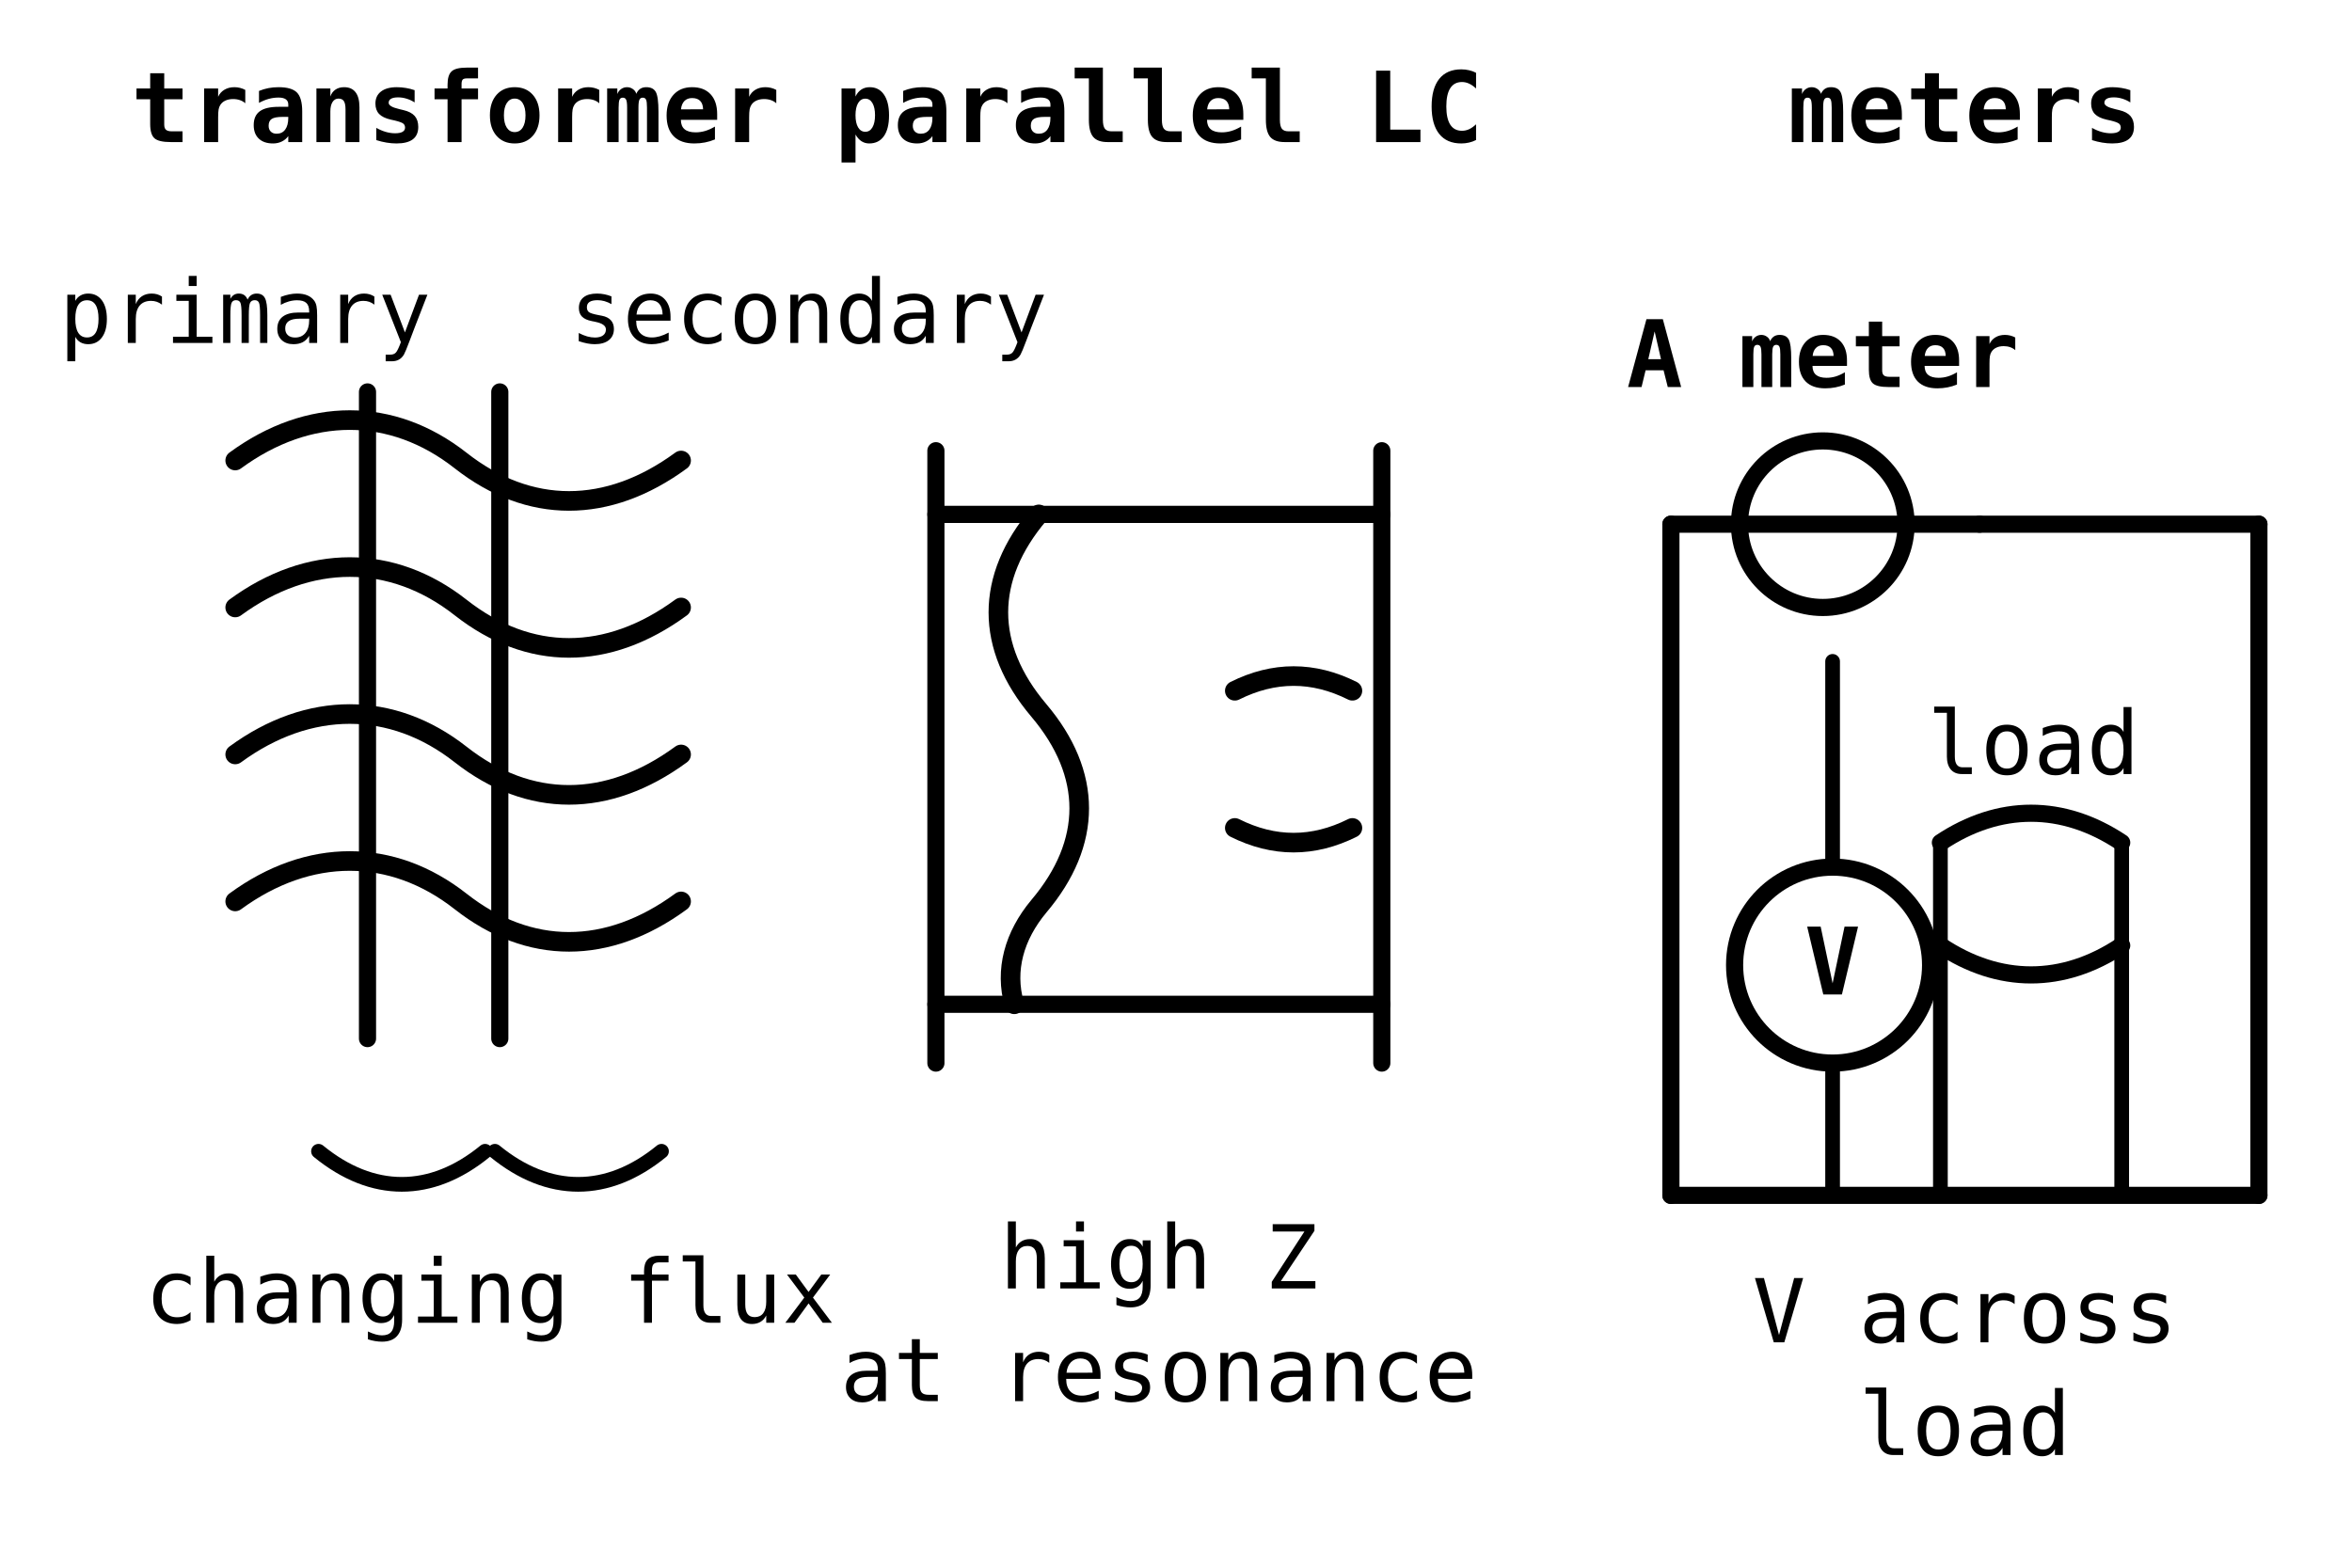
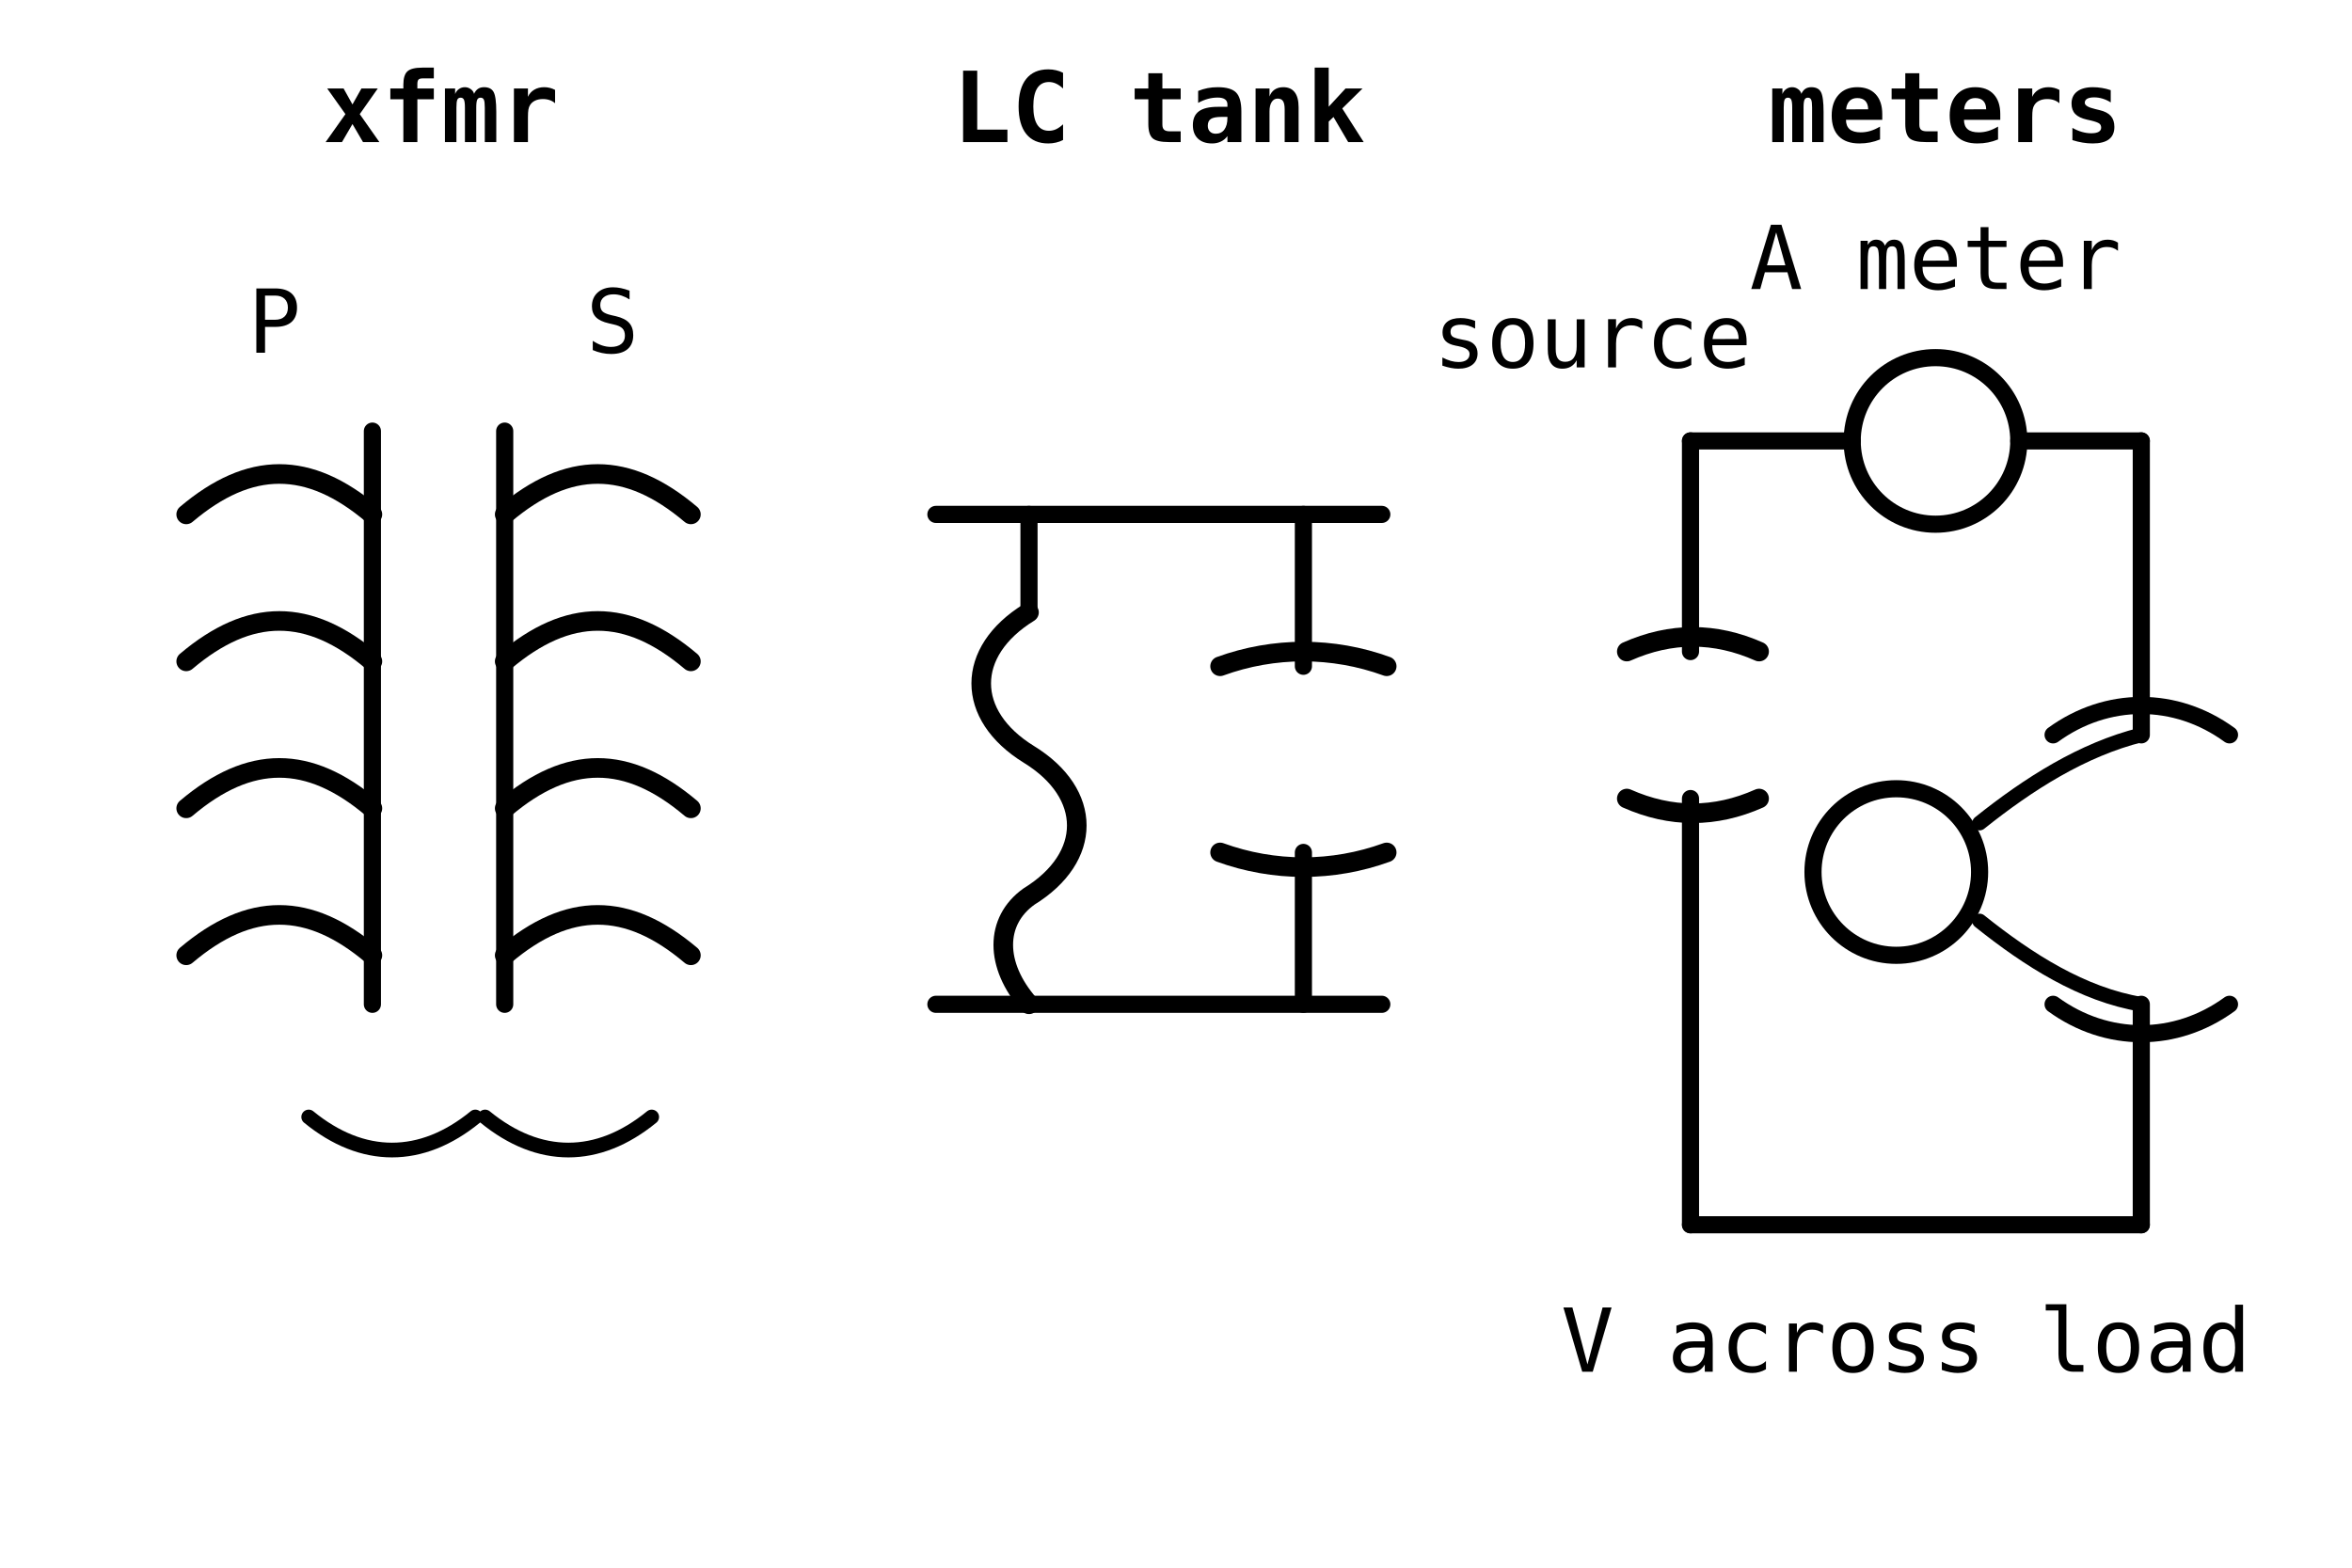
<svg xmlns="http://www.w3.org/2000/svg" id="transformer-resonance-meters" viewBox="0 0 960 640" role="img">
  <g fill="none" stroke="currentColor" stroke-linecap="round" stroke-linejoin="round">
-     <path d="M150 160 C150 236 150 340 150 424" stroke-width="7" />
-     <path d="M204 160 C204 236 204 340 204 424" stroke-width="7" />
-     <path d="M96 188 C126 166 160 166 188 188 C216 210 248 210 278 188" stroke-width="8" />
-     <path d="M96 248 C126 226 160 226 188 248 C216 270 248 270 278 248" stroke-width="8" />
-     <path d="M96 308 C126 286 160 286 188 308 C216 330 248 330 278 308" stroke-width="8" />
-     <path d="M96 368 C126 346 160 346 188 368 C216 390 248 390 278 368" stroke-width="8" />
-     <path d="M130 470 C152 488 176 488 198 470" stroke-width="6" />
-     <path d="M202 470 C224 488 248 488 270 470" stroke-width="6" />
-     <path d="M382 184 C382 250 382 368 382 434" stroke-width="7" />
-     <path d="M564 184 C564 250 564 368 564 434" stroke-width="7" />
-     <path d="M382 210 C422 210 524 210 564 210" stroke-width="7" />
-     <path d="M382 410 C422 410 524 410 564 410" stroke-width="7" />
-     <path d="M424 210 C402 236 402 264 424 290 C446 316 446 344 424 370 C414 382 410 396 414 410" stroke-width="8" />
-     <path d="M504 282 C520 274 536 274 552 282" stroke-width="8" />
-     <path d="M504 338 C520 346 536 346 552 338" stroke-width="8" />
-     <path d="M682 214 C724 214 766 214 808 214" stroke-width="7" />
-     <circle cx="744" cy="214" r="34" stroke-width="7" />
-     <path d="M808 214 C854 214 894 214 922 214" stroke-width="7" />
-     <path d="M922 214 C922 300 922 398 922 488" stroke-width="7" />
-     <path d="M922 488 C842 488 762 488 682 488" stroke-width="7" />
-     <path d="M682 488 C682 398 682 300 682 214" stroke-width="7" />
-     <path d="M792 488 C792 440 792 392 792 344" stroke-width="6" />
-     <path d="M866 488 C866 440 866 392 866 344" stroke-width="6" />
-     <path d="M792 344 C816 328 842 328 866 344" stroke-width="7" />
-     <path d="M792 386 C816 402 842 402 866 386" stroke-width="7" />
-     <circle cx="748" cy="394" r="40" stroke-width="7" />
-     <path d="M748 354 C748 326 748 298 748 270" stroke-width="6" />
-     <path d="M748 434 C748 454 748 470 748 488" stroke-width="6" />
+     <path d="M152 176 C152 248 152 336 152 410" stroke-width="7" />
+     <path d="M206 176 C206 248 206 336 206 410" stroke-width="7" />
+     <path d="M76 210 C102 188 126 188 152 210" stroke-width="8" />
+     <path d="M76 270 C102 248 126 248 152 270" stroke-width="8" />
+     <path d="M76 330 C102 308 126 308 152 330" stroke-width="8" />
+     <path d="M76 390 C102 368 126 368 152 390" stroke-width="8" />
+     <path d="M206 210 C232 188 256 188 282 210" stroke-width="8" />
+     <path d="M206 270 C232 248 256 248 282 270" stroke-width="8" />
+     <path d="M206 330 C232 308 256 308 282 330" stroke-width="8" />
+     <path d="M206 390 C232 368 256 368 282 390" stroke-width="8" />
+     <path d="M126 456 C148 474 172 474 194 456" stroke-width="6" />
+     <path d="M198 456 C220 474 244 474 266 456" stroke-width="6" />
+     <path d="M382 210 C430 210 516 210 564 210" stroke-width="7" />
+     <path d="M382 410 C430 410 516 410 564 410" stroke-width="7" />
+     <path d="M420 210 C420 228 420 238 420 250" stroke-width="7" />
+     <path d="M420 250 C394 266 394 292 420 308 C446 324 446 350 420 366 C406 376 406 394 420 410" stroke-width="8" />
+     <path d="M532 210 C532 238 532 254 532 272" stroke-width="7" />
+     <path d="M498 272 C520 264 544 264 566 272" stroke-width="8" />
+     <path d="M498 348 C520 356 544 356 566 348" stroke-width="8" />
+     <path d="M532 348 C532 370 532 390 532 410" stroke-width="7" />
+     <path d="M690 180 C714 180 734 180 756 180" stroke-width="7" />
+     <circle cx="790" cy="180" r="34" stroke-width="7" />
+     <path d="M824 180 C844 180 856 180 874 180" stroke-width="7" />
+     <path d="M874 180 C874 220 874 260 874 300" stroke-width="7" />
+     <path d="M838 300 C860 284 888 284 910 300" stroke-width="7" />
+     <path d="M838 410 C860 426 888 426 910 410" stroke-width="7" />
+     <path d="M874 410 C874 448 874 474 874 500" stroke-width="7" />
+     <path d="M874 500 C812 500 750 500 690 500" stroke-width="7" />
+     <path d="M690 180 C690 218 690 242 690 266" stroke-width="7" />
+     <path d="M664 266 C682 258 700 258 718 266" stroke-width="8" />
+     <path d="M664 326 C682 334 700 334 718 326" stroke-width="8" />
+     <path d="M690 326 C690 380 690 438 690 500" stroke-width="7" />
+     <circle cx="774" cy="356" r="34" stroke-width="7" />
+     <path d="M808 336 C828 320 850 306 874 300" stroke-width="6" />
+     <path d="M808 376 C828 392 850 406 874 410" stroke-width="6" />
  </g>
  <g fill="currentColor" font-family="ui-monospace, SFMono-Regular, Menlo, Consolas, monospace" text-anchor="middle">
-     <text x="186" y="58" font-size="40" font-weight="700">transformer</text>
-     <text x="100" y="140" font-size="36">primary</text>
-     <text x="330" y="140" font-size="36">secondary</text>
-     <text x="200" y="540" font-size="36">changing flux</text>
-     <text x="473" y="58" font-size="40" font-weight="700">parallel LC</text>
-     <text x="473" y="526" font-size="36">high Z</text>
-     <text x="473" y="572" font-size="36">at resonance</text>
-     <text x="802" y="58" font-size="40" font-weight="700">meters</text>
-     <text x="744" y="158" font-size="38" font-weight="700">A meter</text>
-     <text x="748" y="406" font-size="38" font-weight="700">V</text>
-     <text x="830" y="316" font-size="36">load</text>
-     <text x="802" y="548" font-size="36">V across</text>
-     <text x="802" y="594" font-size="36">load</text>
+     <text x="180" y="58" font-size="40" font-weight="700">xfmr</text>
+     <text x="112" y="144" font-size="36">P</text>
+     <text x="250" y="144" font-size="36">S</text>
+     <text x="473" y="58" font-size="40" font-weight="700">LC tank</text>
+     <text x="794" y="58" font-size="40" font-weight="700">meters</text>
+     <text x="790" y="118" font-size="36">A meter</text>
+     <text x="650" y="150" font-size="36">source</text>
+     <text x="778" y="560" font-size="36">V across load</text>
  </g>
</svg>
